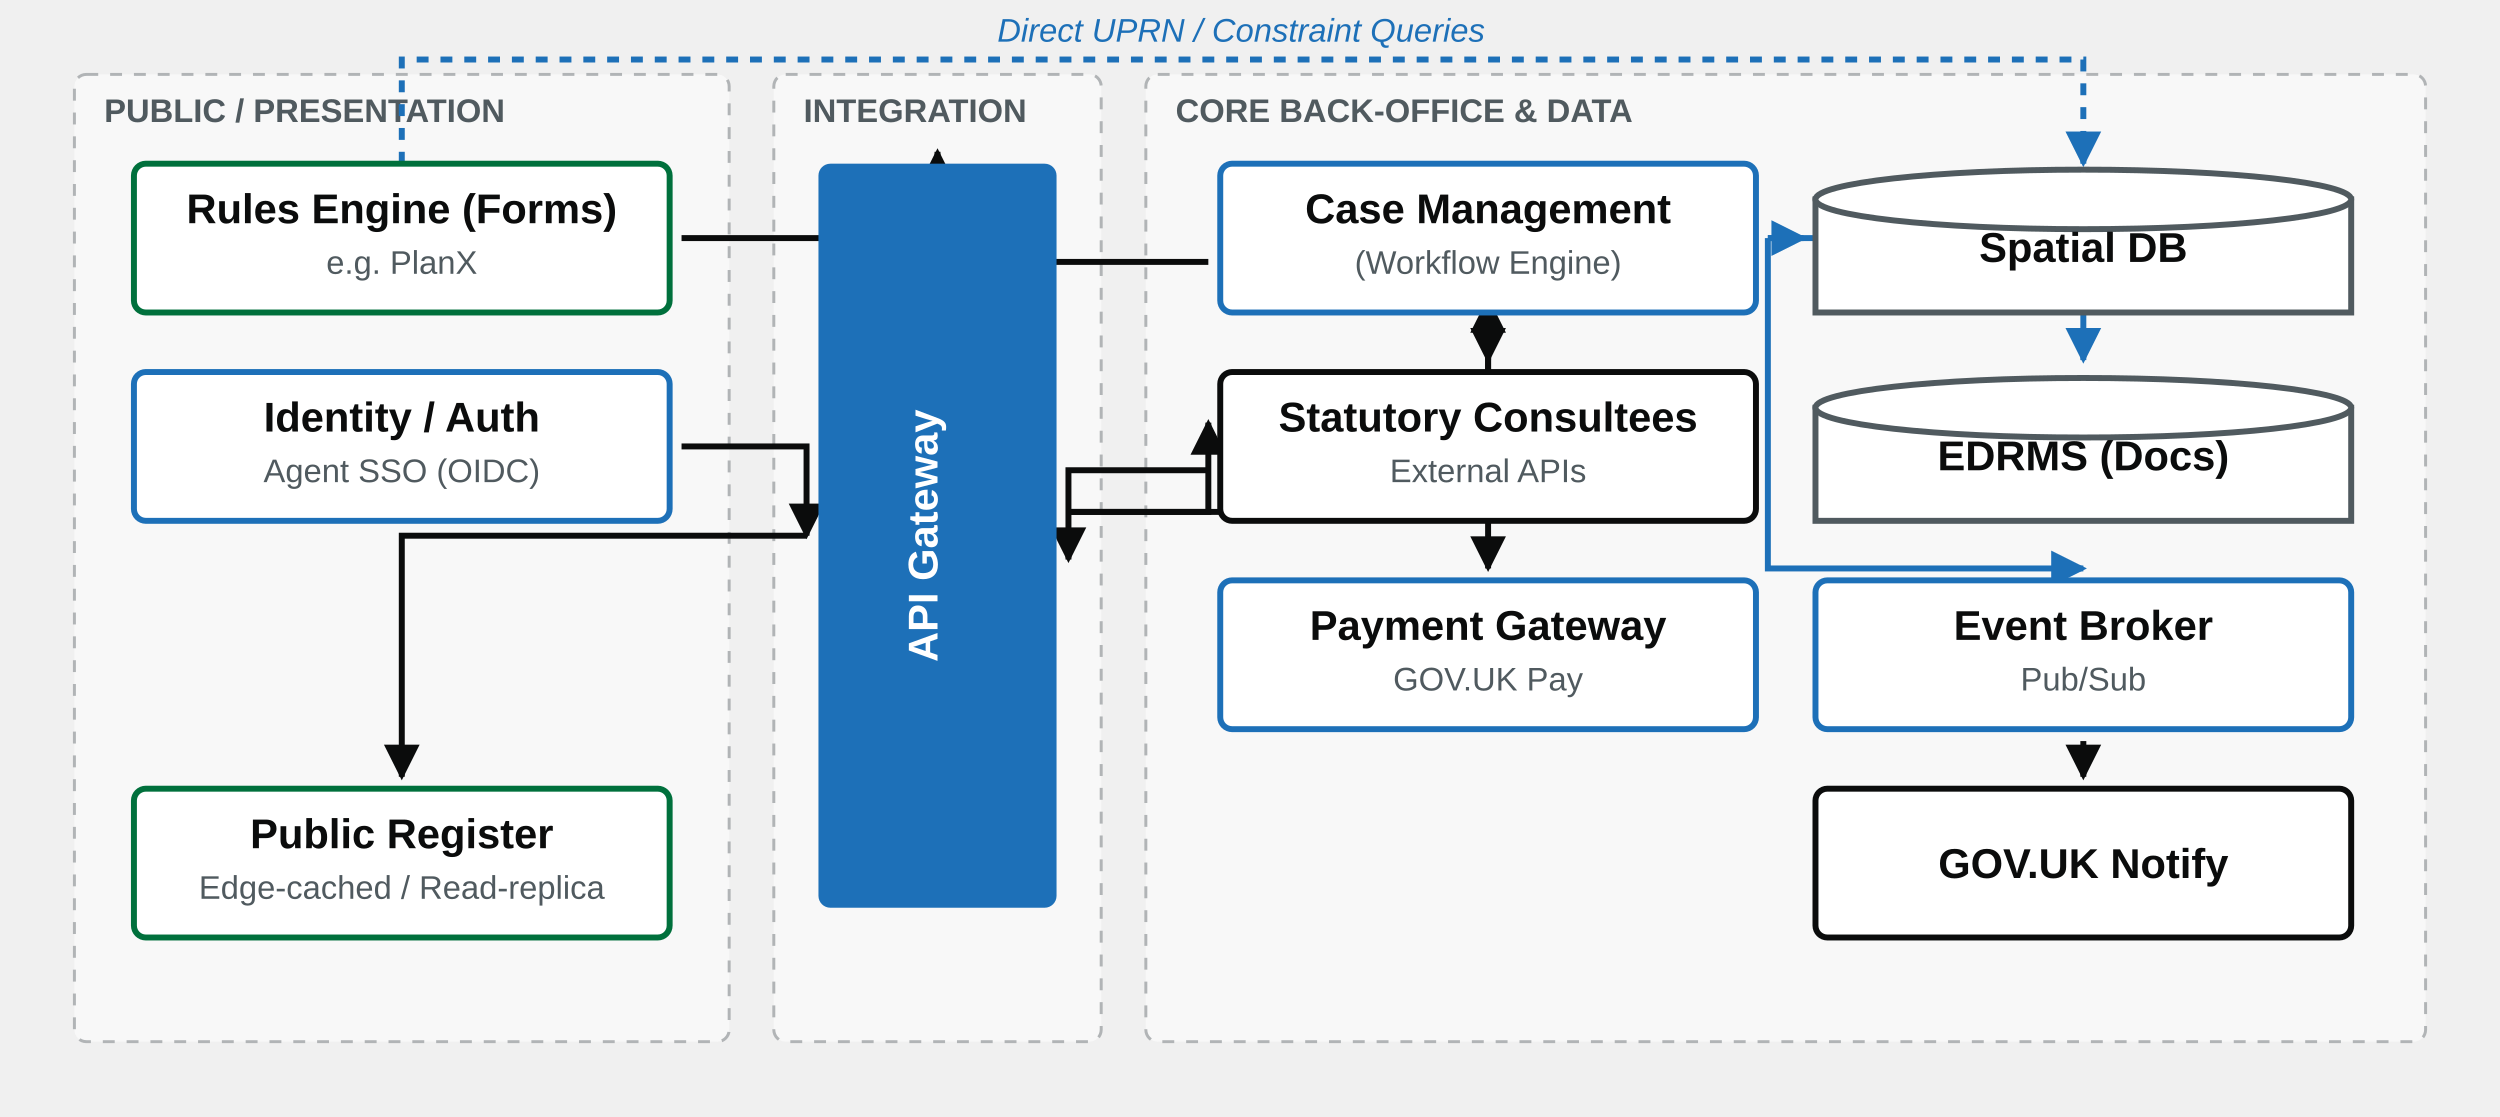
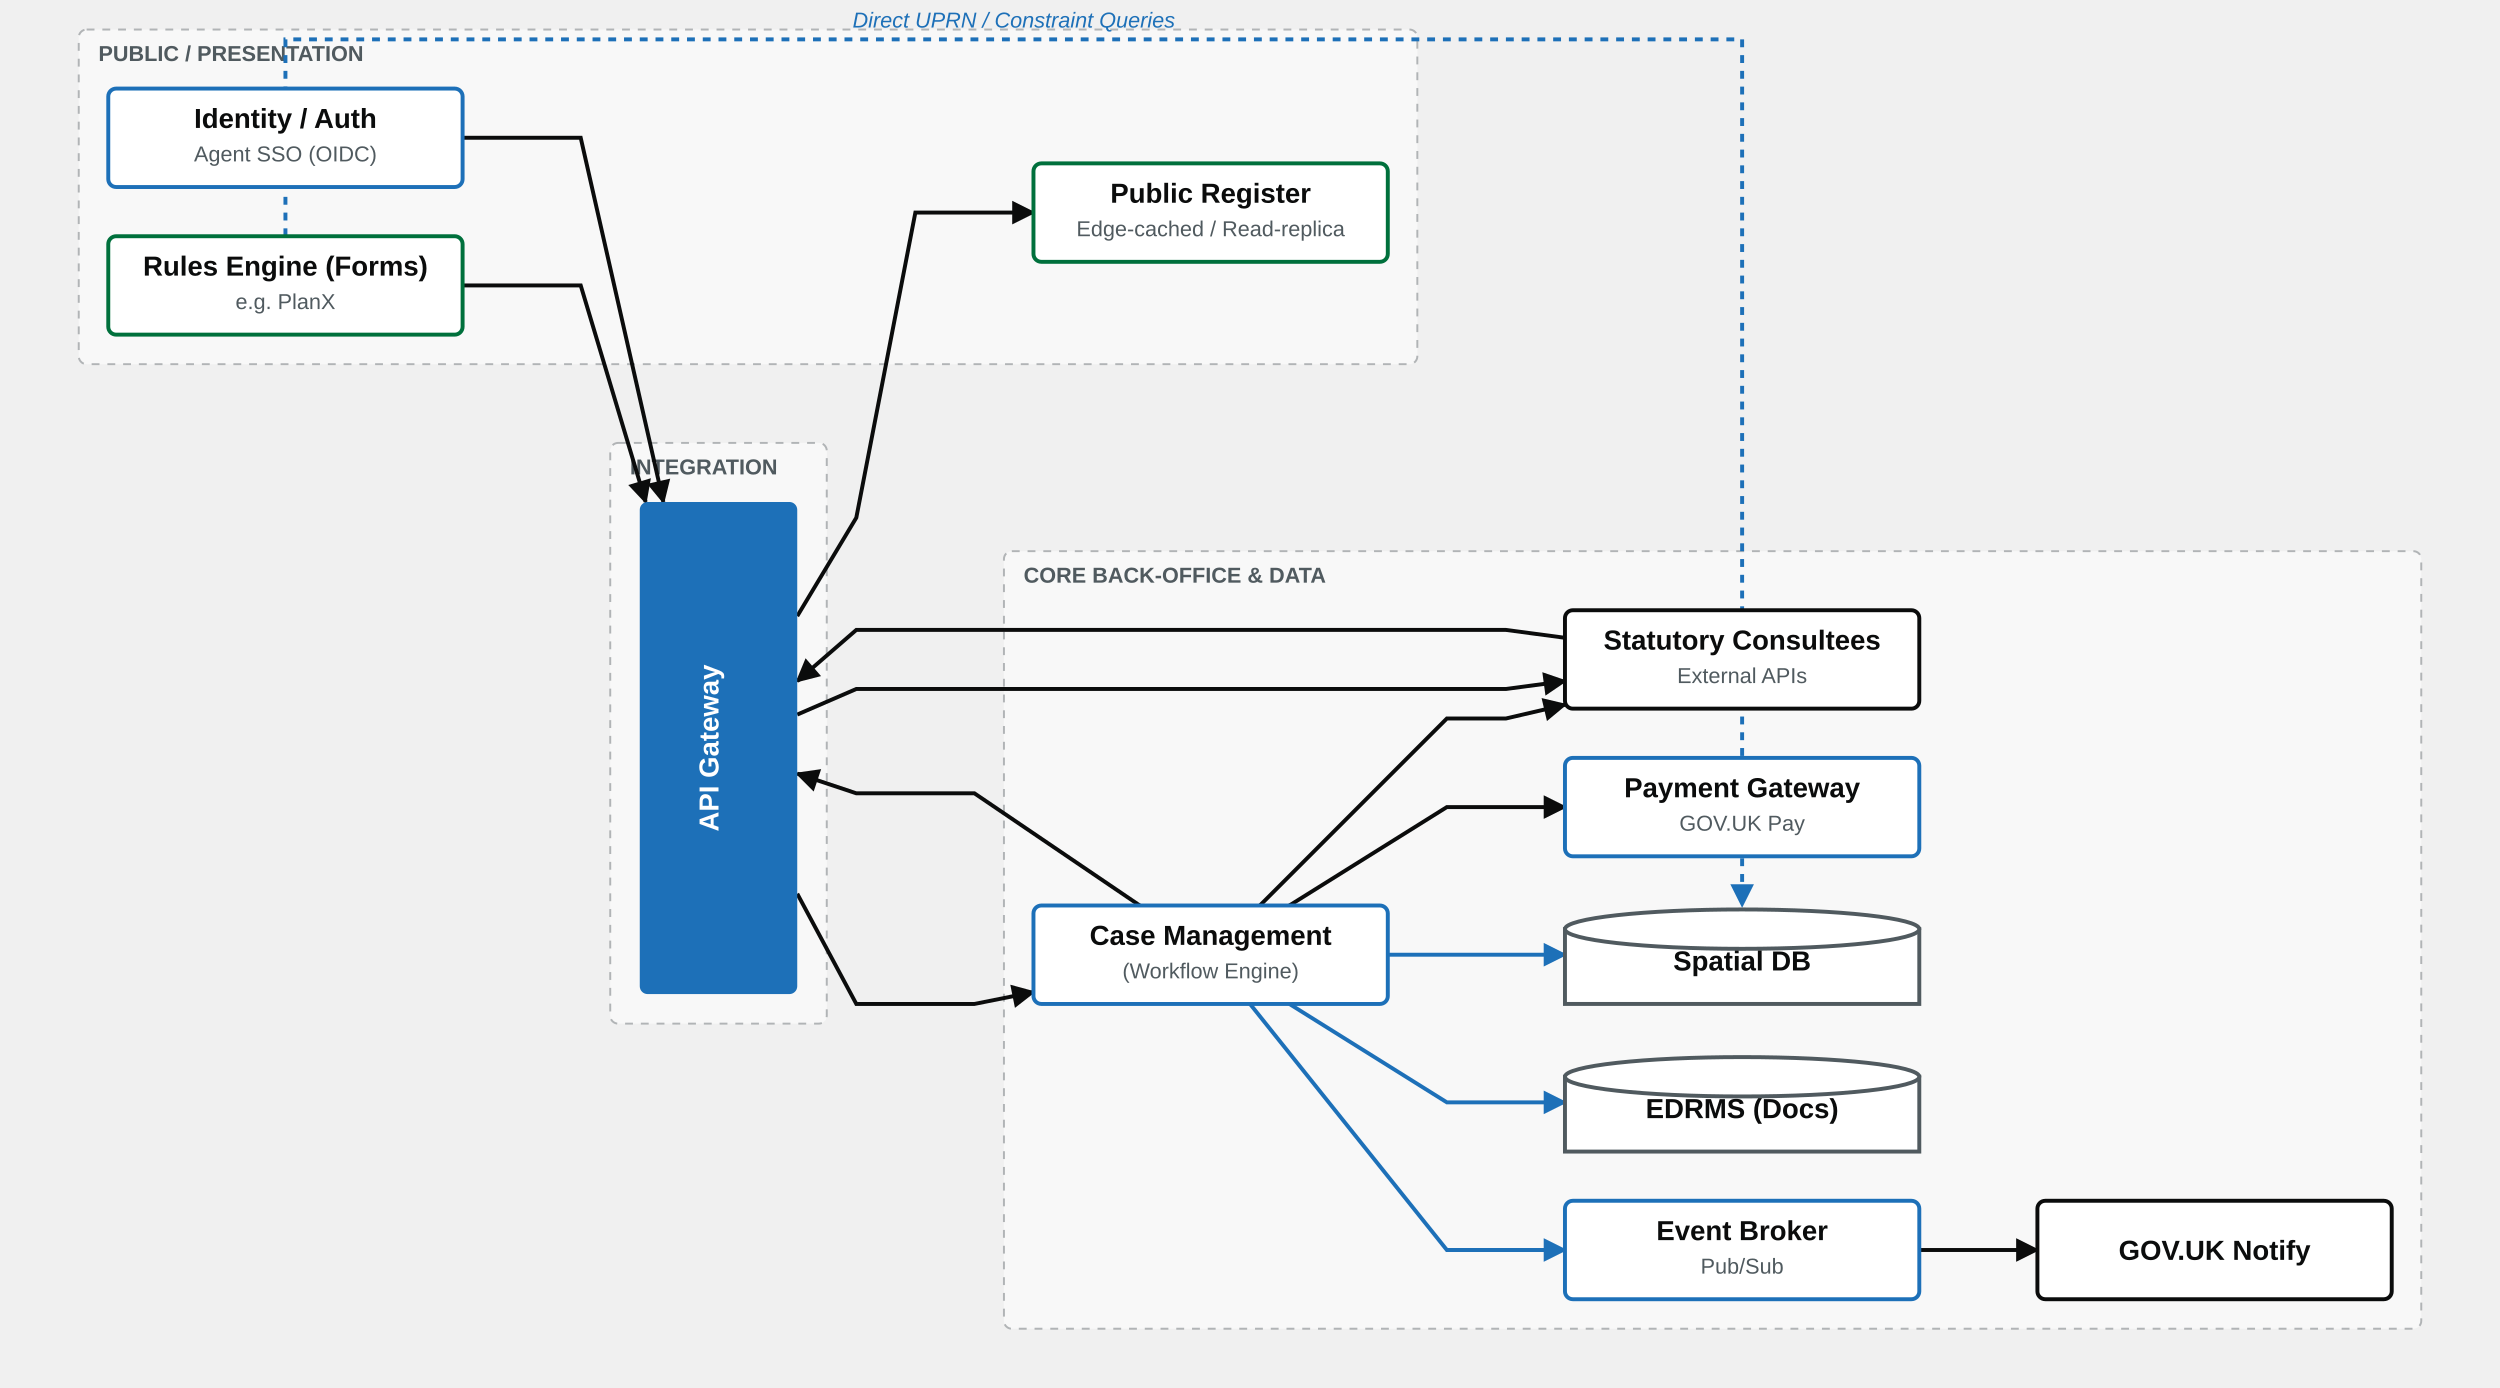
- <svg xmlns="http://www.w3.org/2000/svg" viewBox="0 0 840 375" width="100%" height="100%" style="font-family: 'GDS Transport', Arial, sans-serif;">
+ <svg xmlns="http://www.w3.org/2000/svg" viewBox="0 0 1270 705" width="100%" height="100%" style="font-family: 'GDS Transport', Arial, sans-serif;">
  <defs>
    <marker id="arrow" viewBox="0 0 10 10" refX="9" refY="5" markerWidth="6" markerHeight="6" orient="auto-start-reverse">
      <path d="M 0 0 L 10 5 L 0 10 z" fill="#0b0c0c" />
    </marker>
    <marker id="arrow-blue" viewBox="0 0 10 10" refX="9" refY="5" markerWidth="6" markerHeight="6" orient="auto-start-reverse">
      <path d="M 0 0 L 10 5 L 0 10 z" fill="#1d70b8" />
    </marker>
  </defs>
-   <rect x="25" y="25" width="220" height="325" fill="#f8f8f8" stroke="#b1b4b6" stroke-dasharray="4" rx="4" />
-   <text x="35" y="41" font-size="11" font-weight="bold" fill="#505a5f">PUBLIC / PRESENTATION</text>
-   <rect x="260" y="25" width="110" height="325" fill="#f8f8f8" stroke="#b1b4b6" stroke-dasharray="4" rx="4" />
-   <text x="270" y="41" font-size="11" font-weight="bold" fill="#505a5f">INTEGRATION</text>
-   <rect x="385" y="25" width="430" height="325" fill="#f8f8f8" stroke="#b1b4b6" stroke-dasharray="4" rx="4" />
-   <text x="395" y="41" font-size="11" font-weight="bold" fill="#505a5f">CORE BACK-OFFICE &amp; DATA</text>
-   <path d="M 229 80 L 315 80 L 315 51" fill="none" stroke="#0b0c0c" stroke-width="2" marker-end="url(#arrow)" />
-   <path d="M 229 150 L 271 150 L 271 180" fill="none" stroke="#0b0c0c" stroke-width="2" marker-end="url(#arrow)" />
-   <path d="M 359 172 L 500 172 L 500 101" fill="none" stroke="#0b0c0c" stroke-width="2" marker-end="url(#arrow)" />
-   <path d="M 406 88 L 315 88 L 315 59" fill="none" stroke="#0b0c0c" stroke-width="2" marker-end="url(#arrow)" />
-   <line x1="594" y1="80" x2="606" y2="80" stroke="#1d70b8" stroke-width="2" marker-end="url(#arrow-blue)" />
-   <path d="M 594 80 L 700 80 L 700 121" fill="none" stroke="#1d70b8" stroke-width="2" marker-end="url(#arrow-blue)" />
-   <line x1="500" y1="109" x2="500" y2="121" stroke="#0b0c0c" stroke-width="2" marker-end="url(#arrow)" />
-   <line x1="500" y1="109" x2="500" y2="191" stroke="#0b0c0c" stroke-width="2" marker-end="url(#arrow)" />
-   <path d="M 594 80 L 594 191 L 700 191" fill="none" stroke="#1d70b8" stroke-width="2" marker-end="url(#arrow-blue)" />
-   <line x1="700" y1="249" x2="700" y2="261" stroke="#0b0c0c" stroke-width="2" marker-end="url(#arrow)" />
-   <path d="M 359 172 L 406 172 L 406 142" fill="none" stroke="#0b0c0c" stroke-width="2" marker-end="url(#arrow)" />
-   <path d="M 406 158 L 359 158 L 359 188" fill="none" stroke="#0b0c0c" stroke-width="2" marker-end="url(#arrow)" />
-   <path d="M 271 180 L 135 180 L 135 261" fill="none" stroke="#0b0c0c" stroke-width="2" marker-end="url(#arrow)" />
-   <path d="M 135 55 L 135 20 L 700 20 L 700 55" fill="none" stroke="#1d70b8" stroke-width="2" stroke-dasharray="4" marker-end="url(#arrow-blue)" />
-   <text x="417" y="14" font-size="11" font-style="italic" text-anchor="middle" fill="#1d70b8">Direct UPRN / Constraint Queries</text>
-   <rect x="45" y="55" width="180" height="50" fill="#ffffff" stroke="#00703c" stroke-width="2" rx="4" />
-   <text x="135" y="75" font-size="14" font-weight="bold" text-anchor="middle" fill="#0b0c0c">Rules Engine (Forms)</text>
-   <text x="135" y="92" font-size="11" text-anchor="middle" fill="#505a5f">e.g. PlanX</text>
-   <rect x="45" y="125" width="180" height="50" fill="#ffffff" stroke="#1d70b8" stroke-width="2" rx="4" />
-   <text x="135" y="145" font-size="14" font-weight="bold" text-anchor="middle" fill="#0b0c0c">Identity / Auth</text>
-   <text x="135" y="162" font-size="11" text-anchor="middle" fill="#505a5f">Agent SSO (OIDC)</text>
-   <rect x="45" y="265" width="180" height="50" fill="#ffffff" stroke="#00703c" stroke-width="2" rx="4" />
-   <text x="135" y="285" font-size="14" font-weight="bold" text-anchor="middle" fill="#0b0c0c">Public Register</text>
-   <text x="135" y="302" font-size="11" text-anchor="middle" fill="#505a5f">Edge-cached / Read-replica</text>
-   <rect x="275" y="55" width="80" height="250" fill="#1d70b8" rx="4" />
-   <text x="315" y="180" font-size="14" font-weight="bold" text-anchor="middle" fill="#ffffff" transform="rotate(-90 315 180)">API Gateway</text>
-   <rect x="410" y="55" width="180" height="50" fill="#ffffff" stroke="#1d70b8" stroke-width="2" rx="4" />
-   <text x="500" y="75" font-size="14" font-weight="bold" text-anchor="middle" fill="#0b0c0c">Case Management</text>
-   <text x="500" y="92" font-size="11" text-anchor="middle" fill="#505a5f">(Workflow Engine)</text>
-   <rect x="410" y="125" width="180" height="50" fill="#ffffff" stroke="#0b0c0c" stroke-width="2" rx="4" />
-   <text x="500" y="145" font-size="14" font-weight="bold" text-anchor="middle" fill="#0b0c0c">Statutory Consultees</text>
-   <text x="500" y="162" font-size="11" text-anchor="middle" fill="#505a5f">External APIs</text>
-   <rect x="410" y="195" width="180" height="50" fill="#ffffff" stroke="#1d70b8" stroke-width="2" rx="4" />
-   <text x="500" y="215" font-size="14" font-weight="bold" text-anchor="middle" fill="#0b0c0c">Payment Gateway</text>
-   <text x="500" y="232" font-size="11" text-anchor="middle" fill="#505a5f">GOV.UK Pay</text>
-   <path d="M 610 67 L 790 67 L 790 105 L 610 105 Z" fill="#ffffff" stroke="#505a5f" stroke-width="2" />
-   <path d="M 610 67 Q 700 77 790 67" fill="none" stroke="#505a5f" stroke-width="1" />
-   <ellipse cx="700" cy="67" rx="90" ry="10" fill="#ffffff" stroke="#505a5f" stroke-width="2" />
-   <text x="700" y="88" font-size="14" font-weight="bold" text-anchor="middle" fill="#0b0c0c">Spatial DB</text>
-   <path d="M 610 137 L 790 137 L 790 175 L 610 175 Z" fill="#ffffff" stroke="#505a5f" stroke-width="2" />
-   <path d="M 610 137 Q 700 147 790 137" fill="none" stroke="#505a5f" stroke-width="1" />
-   <ellipse cx="700" cy="137" rx="90" ry="10" fill="#ffffff" stroke="#505a5f" stroke-width="2" />
-   <text x="700" y="158" font-size="14" font-weight="bold" text-anchor="middle" fill="#0b0c0c">EDRMS (Docs)</text>
-   <rect x="610" y="195" width="180" height="50" fill="#ffffff" stroke="#1d70b8" stroke-width="2" rx="4" />
-   <text x="700" y="215" font-size="14" font-weight="bold" text-anchor="middle" fill="#0b0c0c">Event Broker</text>
-   <text x="700" y="232" font-size="11" text-anchor="middle" fill="#505a5f">Pub/Sub</text>
-   <rect x="610" y="265" width="180" height="50" fill="#ffffff" stroke="#0b0c0c" stroke-width="2" rx="4" />
-   <text x="700" y="295" font-size="14" font-weight="bold" text-anchor="middle" fill="#0b0c0c">GOV.UK Notify</text>
+   <rect x="40" y="15" width="680" height="170" fill="#f8f8f8" stroke="#b1b4b6" stroke-dasharray="4" rx="4" />
+   <text x="50" y="31" font-size="11" font-weight="bold" fill="#505a5f">PUBLIC / PRESENTATION</text>
+   <rect x="310" y="225" width="110" height="295" fill="#f8f8f8" stroke="#b1b4b6" stroke-dasharray="4" rx="4" />
+   <text x="320" y="241" font-size="11" font-weight="bold" fill="#505a5f">INTEGRATION</text>
+   <rect x="510" y="280" width="720" height="395" fill="#f8f8f8" stroke="#b1b4b6" stroke-dasharray="4" rx="4" />
+   <text x="520" y="296" font-size="11" font-weight="bold" fill="#505a5f">CORE BACK-OFFICE &amp; DATA</text>
+   <path d="M 235 145 L 265 145 L 295 145 L 328 255" fill="none" stroke="#0b0c0c" stroke-width="2" marker-end="url(#arrow)" />
+   <path d="M 235 70 L 265 70 L 295 70 L 337 255" fill="none" stroke="#0b0c0c" stroke-width="2" marker-end="url(#arrow)" />
+   <path d="M 405 454 L 435 510 L 465 510 L 495 510 L 525 504" fill="none" stroke="#0b0c0c" stroke-width="2" marker-end="url(#arrow)" />
+   <path d="M 579 460 L 495 403 L 465 403 L 435 403 L 405 393" fill="none" stroke="#0b0c0c" stroke-width="2" marker-end="url(#arrow)" />
+   <path d="M 705 485 L 735 485 L 765 485 L 795 485" fill="none" stroke="#1d70b8" stroke-width="2" marker-end="url(#arrow-blue)" />
+   <path d="M 655 510 L 735 560 L 765 560 L 795 560" fill="none" stroke="#1d70b8" stroke-width="2" marker-end="url(#arrow-blue)" />
+   <path d="M 640 460 L 735 365 L 765 365 L 795 358" fill="none" stroke="#0b0c0c" stroke-width="2" marker-end="url(#arrow)" />
+   <path d="M 655 460 L 735 410 L 765 410 L 795 410" fill="none" stroke="#0b0c0c" stroke-width="2" marker-end="url(#arrow)" />
+   <path d="M 635 510 L 735 635 L 765 635 L 795 635" fill="none" stroke="#1d70b8" stroke-width="2" marker-end="url(#arrow-blue)" />
+   <path d="M 975 635 L 1005 635 L 1035 635" fill="none" stroke="#0b0c0c" stroke-width="2" marker-end="url(#arrow)" />
+   <path d="M 405 363 L 435 350 L 465 350 L 495 350 L 615 350 L 735 350 L 765 350 L 795 346" fill="none" stroke="#0b0c0c" stroke-width="2" marker-end="url(#arrow)" />
+   <path d="M 795 324 L 765 320 L 735 320 L 615 320 L 495 320 L 465 320 L 435 320 L 405 346" fill="none" stroke="#0b0c0c" stroke-width="2" marker-end="url(#arrow)" />
+   <path d="M 405 313 L 435 263 L 465 108 L 495 108 L 525 108" fill="none" stroke="#0b0c0c" stroke-width="2" marker-end="url(#arrow)" />
+   <path d="M 145 120 L 145 20 L 885 20 L 885 460" fill="none" stroke="#1d70b8" stroke-width="2" stroke-dasharray="4" marker-end="url(#arrow-blue)" />
+   <text x="515" y="14" font-size="11" font-style="italic" text-anchor="middle" fill="#1d70b8">Direct UPRN / Constraint Queries</text>
+   <rect x="55" y="120" width="180" height="50" fill="#ffffff" stroke="#00703c" stroke-width="2" rx="4" />
+   <text x="145" y="140" font-size="14" font-weight="bold" text-anchor="middle" fill="#0b0c0c">Rules Engine (Forms)</text>
+   <text x="145" y="157" font-size="11" text-anchor="middle" fill="#505a5f">e.g. PlanX</text>
+   <rect x="55" y="45" width="180" height="50" fill="#ffffff" stroke="#1d70b8" stroke-width="2" rx="4" />
+   <text x="145" y="65" font-size="14" font-weight="bold" text-anchor="middle" fill="#0b0c0c">Identity / Auth</text>
+   <text x="145" y="82" font-size="11" text-anchor="middle" fill="#505a5f">Agent SSO (OIDC)</text>
+   <rect x="525" y="83" width="180" height="50" fill="#ffffff" stroke="#00703c" stroke-width="2" rx="4" />
+   <text x="615" y="103" font-size="14" font-weight="bold" text-anchor="middle" fill="#0b0c0c">Public Register</text>
+   <text x="615" y="120" font-size="11" text-anchor="middle" fill="#505a5f">Edge-cached / Read-replica</text>
+   <rect x="325" y="255" width="80" height="250" fill="#1d70b8" rx="4" />
+   <text x="365" y="380" font-size="14" font-weight="bold" text-anchor="middle" fill="#ffffff" transform="rotate(-90 365 380)">API Gateway</text>
+   <rect x="525" y="460" width="180" height="50" fill="#ffffff" stroke="#1d70b8" stroke-width="2" rx="4" />
+   <text x="615" y="480" font-size="14" font-weight="bold" text-anchor="middle" fill="#0b0c0c">Case Management</text>
+   <text x="615" y="497" font-size="11" text-anchor="middle" fill="#505a5f">(Workflow Engine)</text>
+   <rect x="795" y="310" width="180" height="50" fill="#ffffff" stroke="#0b0c0c" stroke-width="2" rx="4" />
+   <text x="885" y="330" font-size="14" font-weight="bold" text-anchor="middle" fill="#0b0c0c">Statutory Consultees</text>
+   <text x="885" y="347" font-size="11" text-anchor="middle" fill="#505a5f">External APIs</text>
+   <rect x="795" y="385" width="180" height="50" fill="#ffffff" stroke="#1d70b8" stroke-width="2" rx="4" />
+   <text x="885" y="405" font-size="14" font-weight="bold" text-anchor="middle" fill="#0b0c0c">Payment Gateway</text>
+   <text x="885" y="422" font-size="11" text-anchor="middle" fill="#505a5f">GOV.UK Pay</text>
+   <path d="M 795 472 L 975 472 L 975 510 L 795 510 Z" fill="#ffffff" stroke="#505a5f" stroke-width="2" />
+   <path d="M 795 472 Q 885 482 975 472" fill="none" stroke="#505a5f" stroke-width="1" />
+   <ellipse cx="885" cy="472" rx="90" ry="10" fill="#ffffff" stroke="#505a5f" stroke-width="2" />
+   <text x="885" y="493" font-size="14" font-weight="bold" text-anchor="middle" fill="#0b0c0c">Spatial DB</text>
+   <path d="M 795 547 L 975 547 L 975 585 L 795 585 Z" fill="#ffffff" stroke="#505a5f" stroke-width="2" />
+   <path d="M 795 547 Q 885 557 975 547" fill="none" stroke="#505a5f" stroke-width="1" />
+   <ellipse cx="885" cy="547" rx="90" ry="10" fill="#ffffff" stroke="#505a5f" stroke-width="2" />
+   <text x="885" y="568" font-size="14" font-weight="bold" text-anchor="middle" fill="#0b0c0c">EDRMS (Docs)</text>
+   <rect x="795" y="610" width="180" height="50" fill="#ffffff" stroke="#1d70b8" stroke-width="2" rx="4" />
+   <text x="885" y="630" font-size="14" font-weight="bold" text-anchor="middle" fill="#0b0c0c">Event Broker</text>
+   <text x="885" y="647" font-size="11" text-anchor="middle" fill="#505a5f">Pub/Sub</text>
+   <rect x="1035" y="610" width="180" height="50" fill="#ffffff" stroke="#0b0c0c" stroke-width="2" rx="4" />
+   <text x="1125" y="640" font-size="14" font-weight="bold" text-anchor="middle" fill="#0b0c0c">GOV.UK Notify</text>
</svg>
